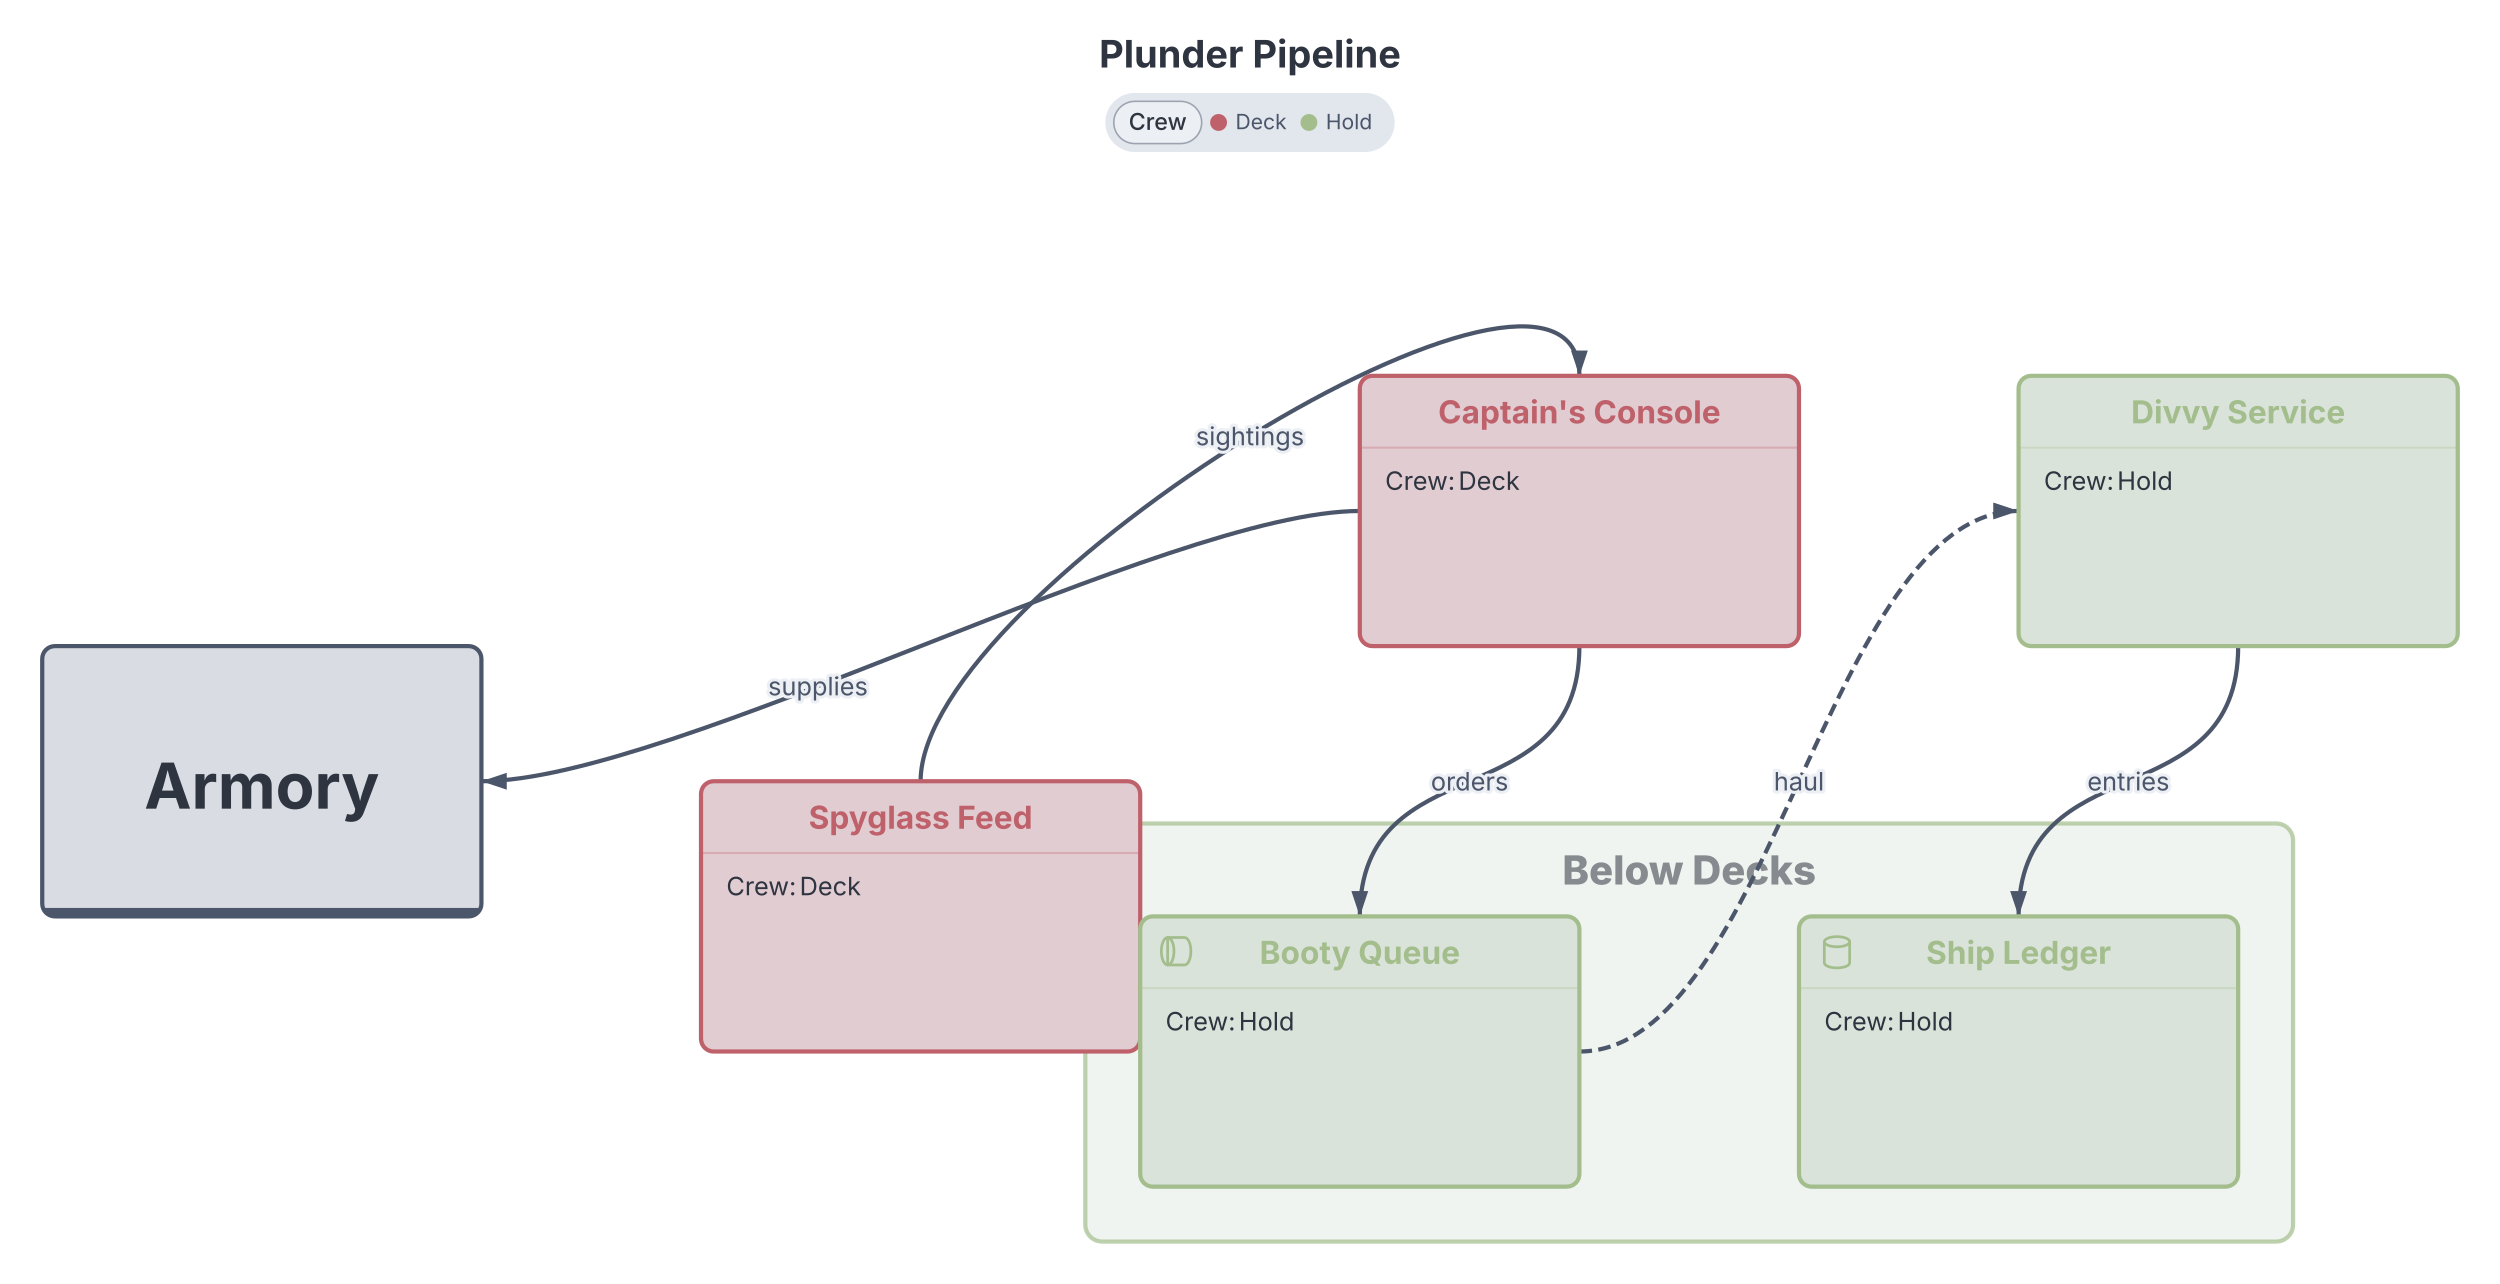
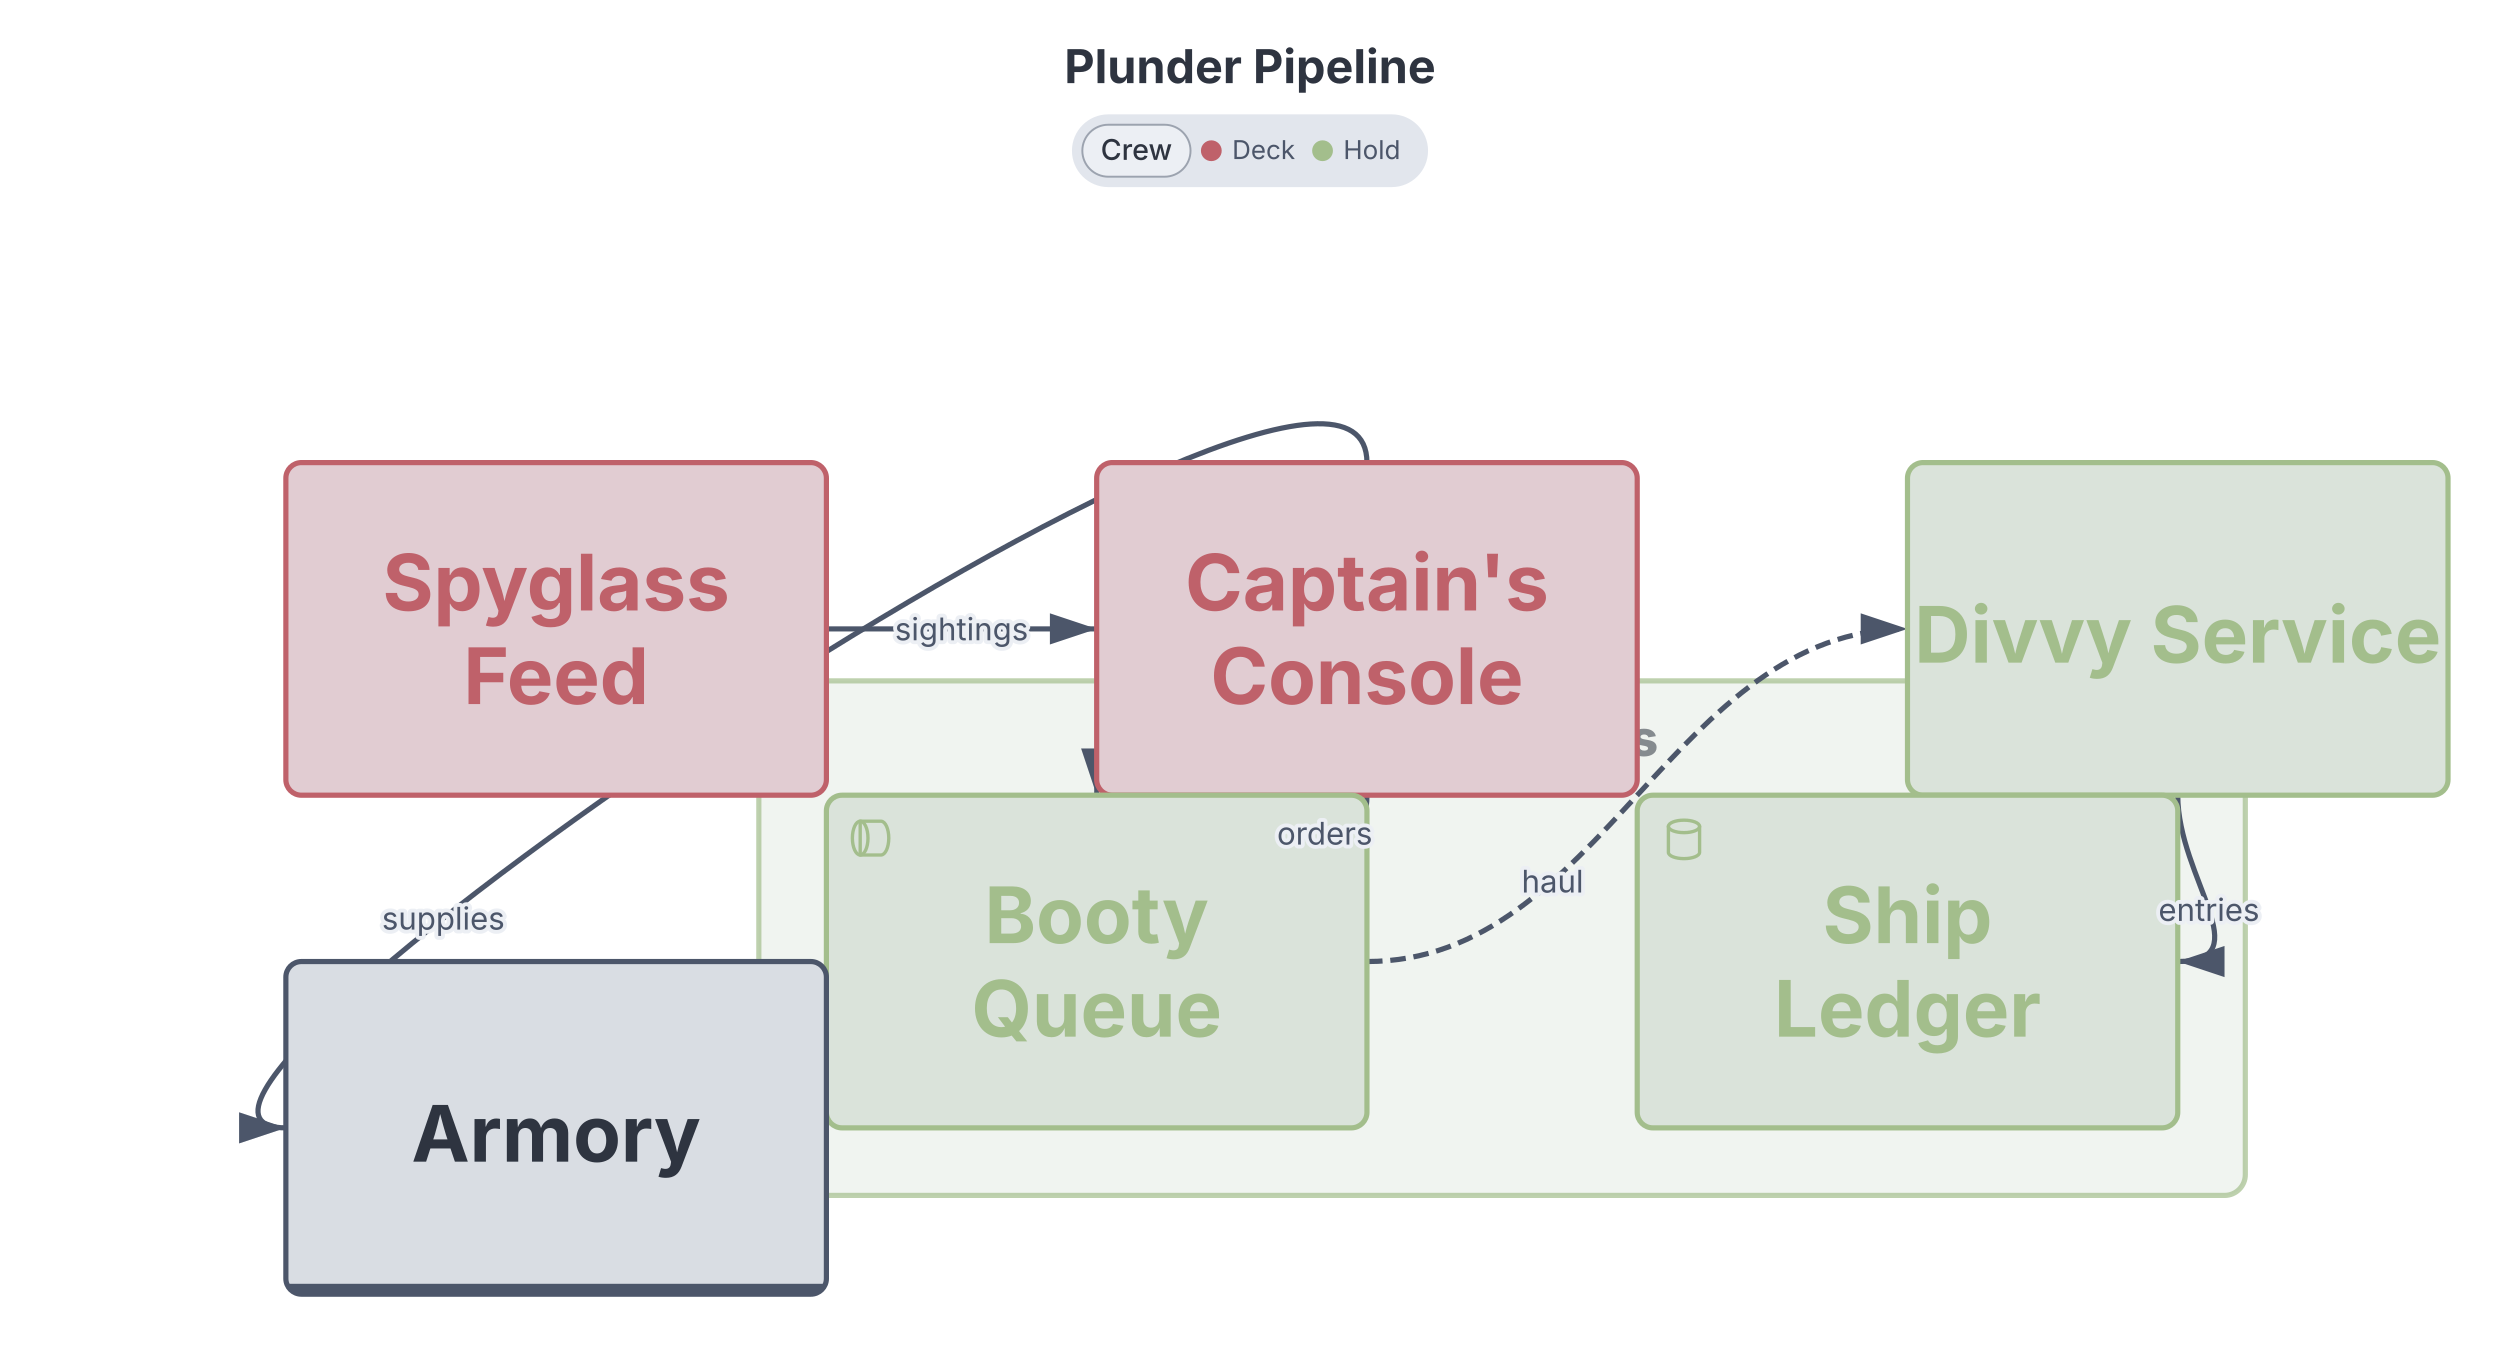
- <svg xmlns="http://www.w3.org/2000/svg" width="1184" height="608" viewBox="0 0 1184 608" style="font-family: Inter, system-ui, Avenir, Helvetica, Arial, sans-serif; background: rgb(236, 239, 244);">
+ <svg xmlns="http://www.w3.org/2000/svg" width="962" height="518" viewBox="0 0 962 518" style="font-family: Inter, system-ui, Avenir, Helvetica, Arial, sans-serif; background: rgb(236, 239, 244);">
  <style>.sk-node:hover{filter:saturate(1.4) brightness(1.06)}.sk-node{transition:filter .12s ease, opacity .12s ease}@media (hover:hover){svg:has(.sk-node[data-node-id="sketch-node-1"]:hover) .sk-edge-group:not([data-from="sketch-node-1"]):not([data-to="sketch-node-1"]){opacity:0.4}svg:has(.sk-node[data-node-id="sketch-node-2"]:hover) .sk-edge-group:not([data-from="sketch-node-2"]):not([data-to="sketch-node-2"]){opacity:0.4}svg:has(.sk-node[data-node-id="sketch-node-3"]:hover) .sk-edge-group:not([data-from="sketch-node-3"]):not([data-to="sketch-node-3"]){opacity:0.4}svg:has(.sk-node[data-node-id="sketch-node-4"]:hover) .sk-edge-group:not([data-from="sketch-node-4"]):not([data-to="sketch-node-4"]){opacity:0.4}svg:has(.sk-node[data-node-id="sketch-node-5"]:hover) .sk-edge-group:not([data-from="sketch-node-5"]):not([data-to="sketch-node-5"]){opacity:0.4}svg:has(.sk-node[data-node-id="[armory]"]:hover) .sk-edge-group:not([data-from="[armory]"]):not([data-to="[armory]"]){opacity:0.4}}</style>
  <defs>
-     <marker id="sk-arrow-4c566a" viewBox="0 0 12 8" refX="12" refY="4" markerWidth="12" markerHeight="8" markerUnits="userSpaceOnUse" orient="auto">
-       <polygon points="0,0 12,4 0,8" fill="#4c566a" />
+     <marker id="sk-arrow-4c566a" viewBox="0 0 18 12" refX="18" refY="6" markerWidth="18" markerHeight="12" markerUnits="userSpaceOnUse" orient="auto">
+       <polygon points="0,0 18,6 0,12" fill="#4c566a" />
    </marker>
-     <marker id="sk-arrow-rev-4c566a" viewBox="0 0 12 8" refX="0" refY="4" markerWidth="12" markerHeight="8" markerUnits="userSpaceOnUse" orient="auto">
-       <polygon points="12,0 0,4 12,8" fill="#4c566a" />
+     <marker id="sk-arrow-rev-4c566a" viewBox="0 0 18 12" refX="0" refY="6" markerWidth="18" markerHeight="12" markerUnits="userSpaceOnUse" orient="auto">
+       <polygon points="18,0 0,6 18,12" fill="#4c566a" />
    </marker>
  </defs>
-   <text class="chart-title" x="592" y="32" text-anchor="middle" font-size="18" font-weight="700" fill="#2e3440">Plunder Pipeline</text>
+   <text class="chart-title" x="481" y="32" text-anchor="middle" font-size="18" font-weight="700" fill="#2e3440">Plunder Pipeline</text>
  <g transform="translate(0,44)">
    <g class="dgmo-legend" data-legend-title-relation="below-title" data-legend-capsule-addon-width="0" data-legend-active="crew">
-       <g transform="translate(523.485,0)" data-legend-group="crew" style="cursor: pointer;" class="sk-legend-group">
+       <g transform="translate(412.485,0)" data-legend-group="crew" style="cursor: pointer;" class="sk-legend-group">
        <rect width="137.03" height="28" rx="14" fill="#e2e6ed" />
        <rect x="4" y="4" width="41.63" height="20" rx="10" fill="#eceff4" />
        <rect x="4" y="4" width="41.63" height="20" rx="10" fill="none" stroke="#9ca3af" stroke-width="0.75" />
        <text x="24.815" y="14" text-anchor="middle" dy="0.32em" font-size="11" font-weight="500" fill="#2e3440" pointer-events="none" font-family="Inter, system-ui, Avenir, Helvetica, Arial, sans-serif">Crew</text>
        <g data-legend-entry="deck" data-series-name="Deck" style="cursor: pointer;">
          <circle cx="53.63" cy="14" r="4" fill="#bf616a" />
          <text x="61.63" y="14" dy="0.32em" font-size="10" fill="#4c566a" font-family="Inter, system-ui, Avenir, Helvetica, Arial, sans-serif">Deck</text>
        </g>
        <g data-legend-entry="hold" data-series-name="Hold" style="cursor: pointer;">
          <circle cx="96.43" cy="14" r="4" fill="#a3be8c" />
          <text x="104.43" y="14" dy="0.32em" font-size="10" fill="#4c566a" font-family="Inter, system-ui, Avenir, Helvetica, Arial, sans-serif">Hold</text>
        </g>
      </g>
    </g>
  </g>
-   <g class="sk-root" transform="translate(20,178)">
+   <g class="sk-root" transform="translate(84,178)">
    <g class="sk-boxes">
      <g class="sk-box" data-node-id="[below decks]" data-group-toggle="Below Decks" data-line-number="15">
-         <rect x="494" y="212" width="572" height="198" rx="8" fill="#dae3da" fill-opacity="0.4" stroke="#a3be8c" stroke-opacity="0.7" stroke-width="2" />
-         <text x="780" y="234" text-anchor="middle" dominant-baseline="central" font-size="19" font-weight="800" fill="#2e3440" opacity="0.55">Below Decks</text>
+         <rect x="208" y="84" width="572" height="198" rx="8" fill="#dae3da" fill-opacity="0.4" stroke="#a3be8c" stroke-opacity="0.7" stroke-width="2" />
+         <text x="494" y="106" text-anchor="middle" dominant-baseline="central" font-size="19" font-weight="800" fill="#2e3440" opacity="0.55">Below Decks</text>
      </g>
    </g>
    <g class="sk-edges">
      <g class="sk-edge-group" data-from="sketch-node-1" data-to="sketch-node-2" data-line-number="8">
-         <path d="M 416 192 C 416 102, 728 -90, 728 0" fill="none" stroke="#4c566a" stroke-width="2" marker-end="url(#sk-arrow-4c566a)" />
-         <path class="sk-edge-hit" d="M 416 192 C 416 102, 728 -90, 728 0" fill="none" stroke="transparent" stroke-width="18" stroke-linecap="round" pointer-events="stroke" />
+         <path d="M 234 64 C 286 64, 286 64, 338 64" fill="none" stroke="#4c566a" stroke-width="2" marker-end="url(#sk-arrow-4c566a)" />
+         <path class="sk-edge-hit" d="M 234 64 C 286 64, 286 64, 338 64" fill="none" stroke="transparent" stroke-width="18" stroke-linecap="round" pointer-events="stroke" />
      </g>
      <g class="sk-edge-group" data-from="sketch-node-2" data-to="sketch-node-4" data-line-number="10">
-         <path d="M 728 128 C 728 210.462, 624 173.538, 624 256" fill="none" stroke="#4c566a" stroke-width="2" marker-end="url(#sk-arrow-4c566a)" />
-         <path class="sk-edge-hit" d="M 728 128 C 728 210.462, 624 173.538, 624 256" fill="none" stroke="transparent" stroke-width="18" stroke-linecap="round" pointer-events="stroke" />
+         <path d="M 442 128 C 442 180, 338 76, 338 128" fill="none" stroke="#4c566a" stroke-width="2" marker-end="url(#sk-arrow-4c566a)" />
+         <path class="sk-edge-hit" d="M 442 128 C 442 180, 338 76, 338 128" fill="none" stroke="transparent" stroke-width="18" stroke-linecap="round" pointer-events="stroke" />
      </g>
      <g class="sk-edge-group" data-from="sketch-node-2" data-to="[armory]" data-line-number="11">
-         <path d="M 624 64 C 534 64, 298 192, 208 192" fill="none" stroke="#4c566a" stroke-width="2" marker-end="url(#sk-arrow-4c566a)" />
-         <path class="sk-edge-hit" d="M 624 64 C 534 64, 298 192, 208 192" fill="none" stroke="transparent" stroke-width="18" stroke-linecap="round" pointer-events="stroke" />
+         <path d="M 442 0 C 442 -90, -64 256, 26 256" fill="none" stroke="#4c566a" stroke-width="2" marker-end="url(#sk-arrow-4c566a)" />
+         <path class="sk-edge-hit" d="M 442 0 C 442 -90, -64 256, 26 256" fill="none" stroke="transparent" stroke-width="18" stroke-linecap="round" pointer-events="stroke" />
      </g>
      <g class="sk-edge-group" data-from="sketch-node-3" data-to="sketch-node-5" data-line-number="13">
-         <path d="M 1040 128 C 1040 210.462, 936 173.538, 936 256" fill="none" stroke="#4c566a" stroke-width="2" marker-end="url(#sk-arrow-4c566a)" />
-         <path class="sk-edge-hit" d="M 1040 128 C 1040 210.462, 936 173.538, 936 256" fill="none" stroke="transparent" stroke-width="18" stroke-linecap="round" pointer-events="stroke" />
+         <path d="M 754 128 C 754 160, 786 192, 754 192" fill="none" stroke="#4c566a" stroke-width="2" marker-end="url(#sk-arrow-4c566a)" />
+         <path class="sk-edge-hit" d="M 754 128 C 754 160, 786 192, 754 192" fill="none" stroke="transparent" stroke-width="18" stroke-linecap="round" pointer-events="stroke" />
      </g>
      <g class="sk-edge-group" data-from="sketch-node-4" data-to="sketch-node-3" data-line-number="17">
-         <path d="M 728 320 C 818 320, 846 64, 936 64" fill="none" stroke="#4c566a" stroke-width="2" stroke-dasharray="6 3" marker-end="url(#sk-arrow-4c566a)" />
-         <path class="sk-edge-hit" d="M 728 320 C 818 320, 846 64, 936 64" fill="none" stroke="transparent" stroke-width="18" stroke-linecap="round" pointer-events="stroke" />
+         <path d="M 442 192 C 532 192, 560 64, 650 64" fill="none" stroke="#4c566a" stroke-width="2" stroke-dasharray="6 3" marker-end="url(#sk-arrow-4c566a)" />
+         <path class="sk-edge-hit" d="M 442 192 C 532 192, 560 64, 650 64" fill="none" stroke="transparent" stroke-width="18" stroke-linecap="round" pointer-events="stroke" />
      </g>
    </g>
    <g class="sk-nodes">
-       <g class="sk-node" transform="translate(312,192)" data-node-id="sketch-node-1" data-line-number="7" data-tag-crew="Deck">
+       <g class="sk-node" transform="translate(26,0)" data-node-id="sketch-node-1" data-line-number="7" data-tag-crew="Deck">
        <rect x="0" y="0" width="208" height="128" rx="6" fill="#e1ccd2" stroke="#bf616a" stroke-width="2" />
-         <text x="104" y="22.5" text-anchor="middle" fill="#bf616a" font-size="15" font-weight="bold">Spyglass Feed</text>
-         <line x1="0" y1="34" x2="208" y2="34" stroke="#bf616a" stroke-opacity="0.3" stroke-width="1" />
-         <text x="12" y="54" fill="#2e3440" font-size="12">Crew: </text>
-         <text x="46.68" y="54" fill="#2e3440" font-size="12">Deck</text>
+         <text x="104" y="46" text-anchor="middle" dominant-baseline="central" fill="#bf616a" font-size="30" font-weight="bold">Spyglass</text>
+         <text x="104" y="82" text-anchor="middle" dominant-baseline="central" fill="#bf616a" font-size="30" font-weight="bold">Feed</text>
      </g>
-       <g class="sk-node" transform="translate(624,0)" data-node-id="sketch-node-2" data-line-number="9" data-tag-crew="Deck">
+       <g class="sk-node" transform="translate(338,0)" data-node-id="sketch-node-2" data-line-number="9" data-tag-crew="Deck">
        <rect x="0" y="0" width="208" height="128" rx="6" fill="#e1ccd2" stroke="#bf616a" stroke-width="2" />
-         <text x="104" y="22.5" text-anchor="middle" fill="#bf616a" font-size="15" font-weight="bold">Captain's Console</text>
-         <line x1="0" y1="34" x2="208" y2="34" stroke="#bf616a" stroke-opacity="0.3" stroke-width="1" />
-         <text x="12" y="54" fill="#2e3440" font-size="12">Crew: </text>
-         <text x="46.68" y="54" fill="#2e3440" font-size="12">Deck</text>
+         <text x="104" y="46" text-anchor="middle" dominant-baseline="central" fill="#bf616a" font-size="30" font-weight="bold">Captain's</text>
+         <text x="104" y="82" text-anchor="middle" dominant-baseline="central" fill="#bf616a" font-size="30" font-weight="bold">Console</text>
      </g>
-       <g class="sk-node" transform="translate(936,0)" data-node-id="sketch-node-3" data-line-number="12" data-tag-crew="Hold">
+       <g class="sk-node" transform="translate(650,0)" data-node-id="sketch-node-3" data-line-number="12" data-tag-crew="Hold">
        <rect x="0" y="0" width="208" height="128" rx="6" fill="#dae3da" stroke="#a3be8c" stroke-width="2" />
-         <text x="104" y="22.5" text-anchor="middle" fill="#a3be8c" font-size="15" font-weight="bold">Divvy Service</text>
-         <line x1="0" y1="34" x2="208" y2="34" stroke="#a3be8c" stroke-opacity="0.3" stroke-width="1" />
-         <text x="12" y="54" fill="#2e3440" font-size="12">Crew: </text>
-         <text x="46.68" y="54" fill="#2e3440" font-size="12">Hold</text>
+         <text x="104" y="77" text-anchor="middle" fill="#a3be8c" font-size="30" font-weight="bold">Divvy Service</text>
      </g>
-       <g class="sk-node" transform="translate(520,256)" data-node-id="sketch-node-4" data-line-number="16" data-tag-crew="Hold">
+       <g class="sk-node" transform="translate(234,128)" data-node-id="sketch-node-4" data-line-number="16" data-tag-crew="Hold">
        <rect x="0" y="0" width="208" height="128" rx="6" fill="#dae3da" stroke="#a3be8c" stroke-width="2" />
-         <text x="104" y="22.5" text-anchor="middle" fill="#a3be8c" font-size="15" font-weight="bold">Booty Queue</text>
-         <line x1="0" y1="34" x2="208" y2="34" stroke="#a3be8c" stroke-opacity="0.3" stroke-width="1" />
-         <text x="12" y="54" fill="#2e3440" font-size="12">Crew: </text>
-         <text x="46.68" y="54" fill="#2e3440" font-size="12">Hold</text>
+         <text x="104" y="46" text-anchor="middle" dominant-baseline="central" fill="#a3be8c" font-size="30" font-weight="bold">Booty</text>
+         <text x="104" y="82" text-anchor="middle" dominant-baseline="central" fill="#a3be8c" font-size="30" font-weight="bold">Queue</text>
        <g transform="translate(10,9)" fill="none" stroke="#a3be8c" stroke-width="1.3" stroke-linejoin="round" stroke-linecap="round">
          <path d="M3 1 h8 a3 6.5 0 0 1 0 13 h-8 Z" />
          <ellipse cx="3" cy="7.5" rx="3" ry="6.5" />
        </g>
      </g>
-       <g class="sk-node" transform="translate(832,256)" data-node-id="sketch-node-5" data-line-number="18" data-tag-crew="Hold">
+       <g class="sk-node" transform="translate(546,128)" data-node-id="sketch-node-5" data-line-number="18" data-tag-crew="Hold">
        <rect x="0" y="0" width="208" height="128" rx="6" fill="#dae3da" stroke="#a3be8c" stroke-width="2" />
-         <text x="104" y="22.5" text-anchor="middle" fill="#a3be8c" font-size="15" font-weight="bold">Ship Ledger</text>
-         <line x1="0" y1="34" x2="208" y2="34" stroke="#a3be8c" stroke-opacity="0.3" stroke-width="1" />
-         <text x="12" y="54" fill="#2e3440" font-size="12">Crew: </text>
-         <text x="46.68" y="54" fill="#2e3440" font-size="12">Hold</text>
+         <text x="104" y="46" text-anchor="middle" dominant-baseline="central" fill="#a3be8c" font-size="30" font-weight="bold">Ship</text>
+         <text x="104" y="82" text-anchor="middle" dominant-baseline="central" fill="#a3be8c" font-size="30" font-weight="bold">Ledger</text>
        <g transform="translate(10,9)" fill="none" stroke="#a3be8c" stroke-width="1.3" stroke-linejoin="round" stroke-linecap="round">
          <ellipse cx="8" cy="3" rx="6" ry="2.4" />
          <path d="M2 3 v10 a6 2.4 0 0 0 12 0 v-10" />
        </g>
      </g>
-       <g class="sk-node sk-box-collapsed" transform="translate(0,128)" data-node-id="[armory]" data-line-number="20" data-group-toggle="Armory">
+       <g class="sk-node sk-box-collapsed" transform="translate(26,192)" data-node-id="[armory]" data-line-number="20" data-group-toggle="Armory">
        <rect x="0" y="0" width="208" height="128" rx="6" fill="#d9dde3" stroke="#4c566a" stroke-width="2" />
        <text x="104" y="77" text-anchor="middle" fill="#2e3440" font-size="30" font-weight="bold">Armory</text>
        <clipPath id="sk-clip-armory-20">
          <rect width="208" height="128" rx="6" />
        </clipPath>
        <rect x="0" y="124" width="208" height="4" fill="#4c566a" clip-path="url(#sk-clip-armory-20)" class="sk-collapse-bar" />
      </g>
    </g>
    <g class="sk-edge-labels">
      <g class="sk-edge-label" data-from="sketch-node-1" data-to="sketch-node-2">
-         <text x="572" y="28.5" text-anchor="middle" dominant-baseline="central" font-size="12" fill="#4c566a" stroke="#eceff4" stroke-width="3" stroke-linejoin="round" paint-order="stroke">sightings</text>
+         <text x="286" y="64" text-anchor="middle" dominant-baseline="central" font-size="12" fill="#4c566a" stroke="#eceff4" stroke-width="3" stroke-linejoin="round" paint-order="stroke">sightings</text>
      </g>
      <g class="sk-edge-label" data-from="sketch-node-2" data-to="sketch-node-4">
-         <text x="676" y="192" text-anchor="middle" dominant-baseline="central" font-size="12" fill="#4c566a" stroke="#eceff4" stroke-width="3" stroke-linejoin="round" paint-order="stroke">orders</text>
+         <text x="425.75" y="142.625" text-anchor="middle" dominant-baseline="central" font-size="12" fill="#4c566a" stroke="#eceff4" stroke-width="3" stroke-linejoin="round" paint-order="stroke">orders</text>
      </g>
      <g class="sk-edge-label" data-from="sketch-node-2" data-to="[armory]">
-         <text x="367.392" y="146.944" text-anchor="middle" dominant-baseline="central" font-size="12" fill="#4c566a" stroke="#eceff4" stroke-width="3" stroke-linejoin="round" paint-order="stroke">supplies</text>
+         <text x="86.581" y="175.333" text-anchor="middle" dominant-baseline="central" font-size="12" fill="#4c566a" stroke="#eceff4" stroke-width="3" stroke-linejoin="round" paint-order="stroke">supplies</text>
      </g>
      <g class="sk-edge-label" data-from="sketch-node-3" data-to="sketch-node-5">
-         <text x="988" y="192" text-anchor="middle" dominant-baseline="central" font-size="12" fill="#4c566a" stroke="#eceff4" stroke-width="3" stroke-linejoin="round" paint-order="stroke">entries</text>
+         <text x="766" y="172" text-anchor="middle" dominant-baseline="central" font-size="12" fill="#4c566a" stroke="#eceff4" stroke-width="3" stroke-linejoin="round" paint-order="stroke">entries</text>
      </g>
      <g class="sk-edge-label" data-from="sketch-node-4" data-to="sketch-node-3">
-         <text x="832" y="192" text-anchor="middle" dominant-baseline="central" font-size="12" fill="#4c566a" stroke="#eceff4" stroke-width="3" stroke-linejoin="round" paint-order="stroke">haul</text>
+         <text x="513.417" y="161.067" text-anchor="middle" dominant-baseline="central" font-size="12" fill="#4c566a" stroke="#eceff4" stroke-width="3" stroke-linejoin="round" paint-order="stroke">haul</text>
      </g>
    </g>
  </g>
</svg>
